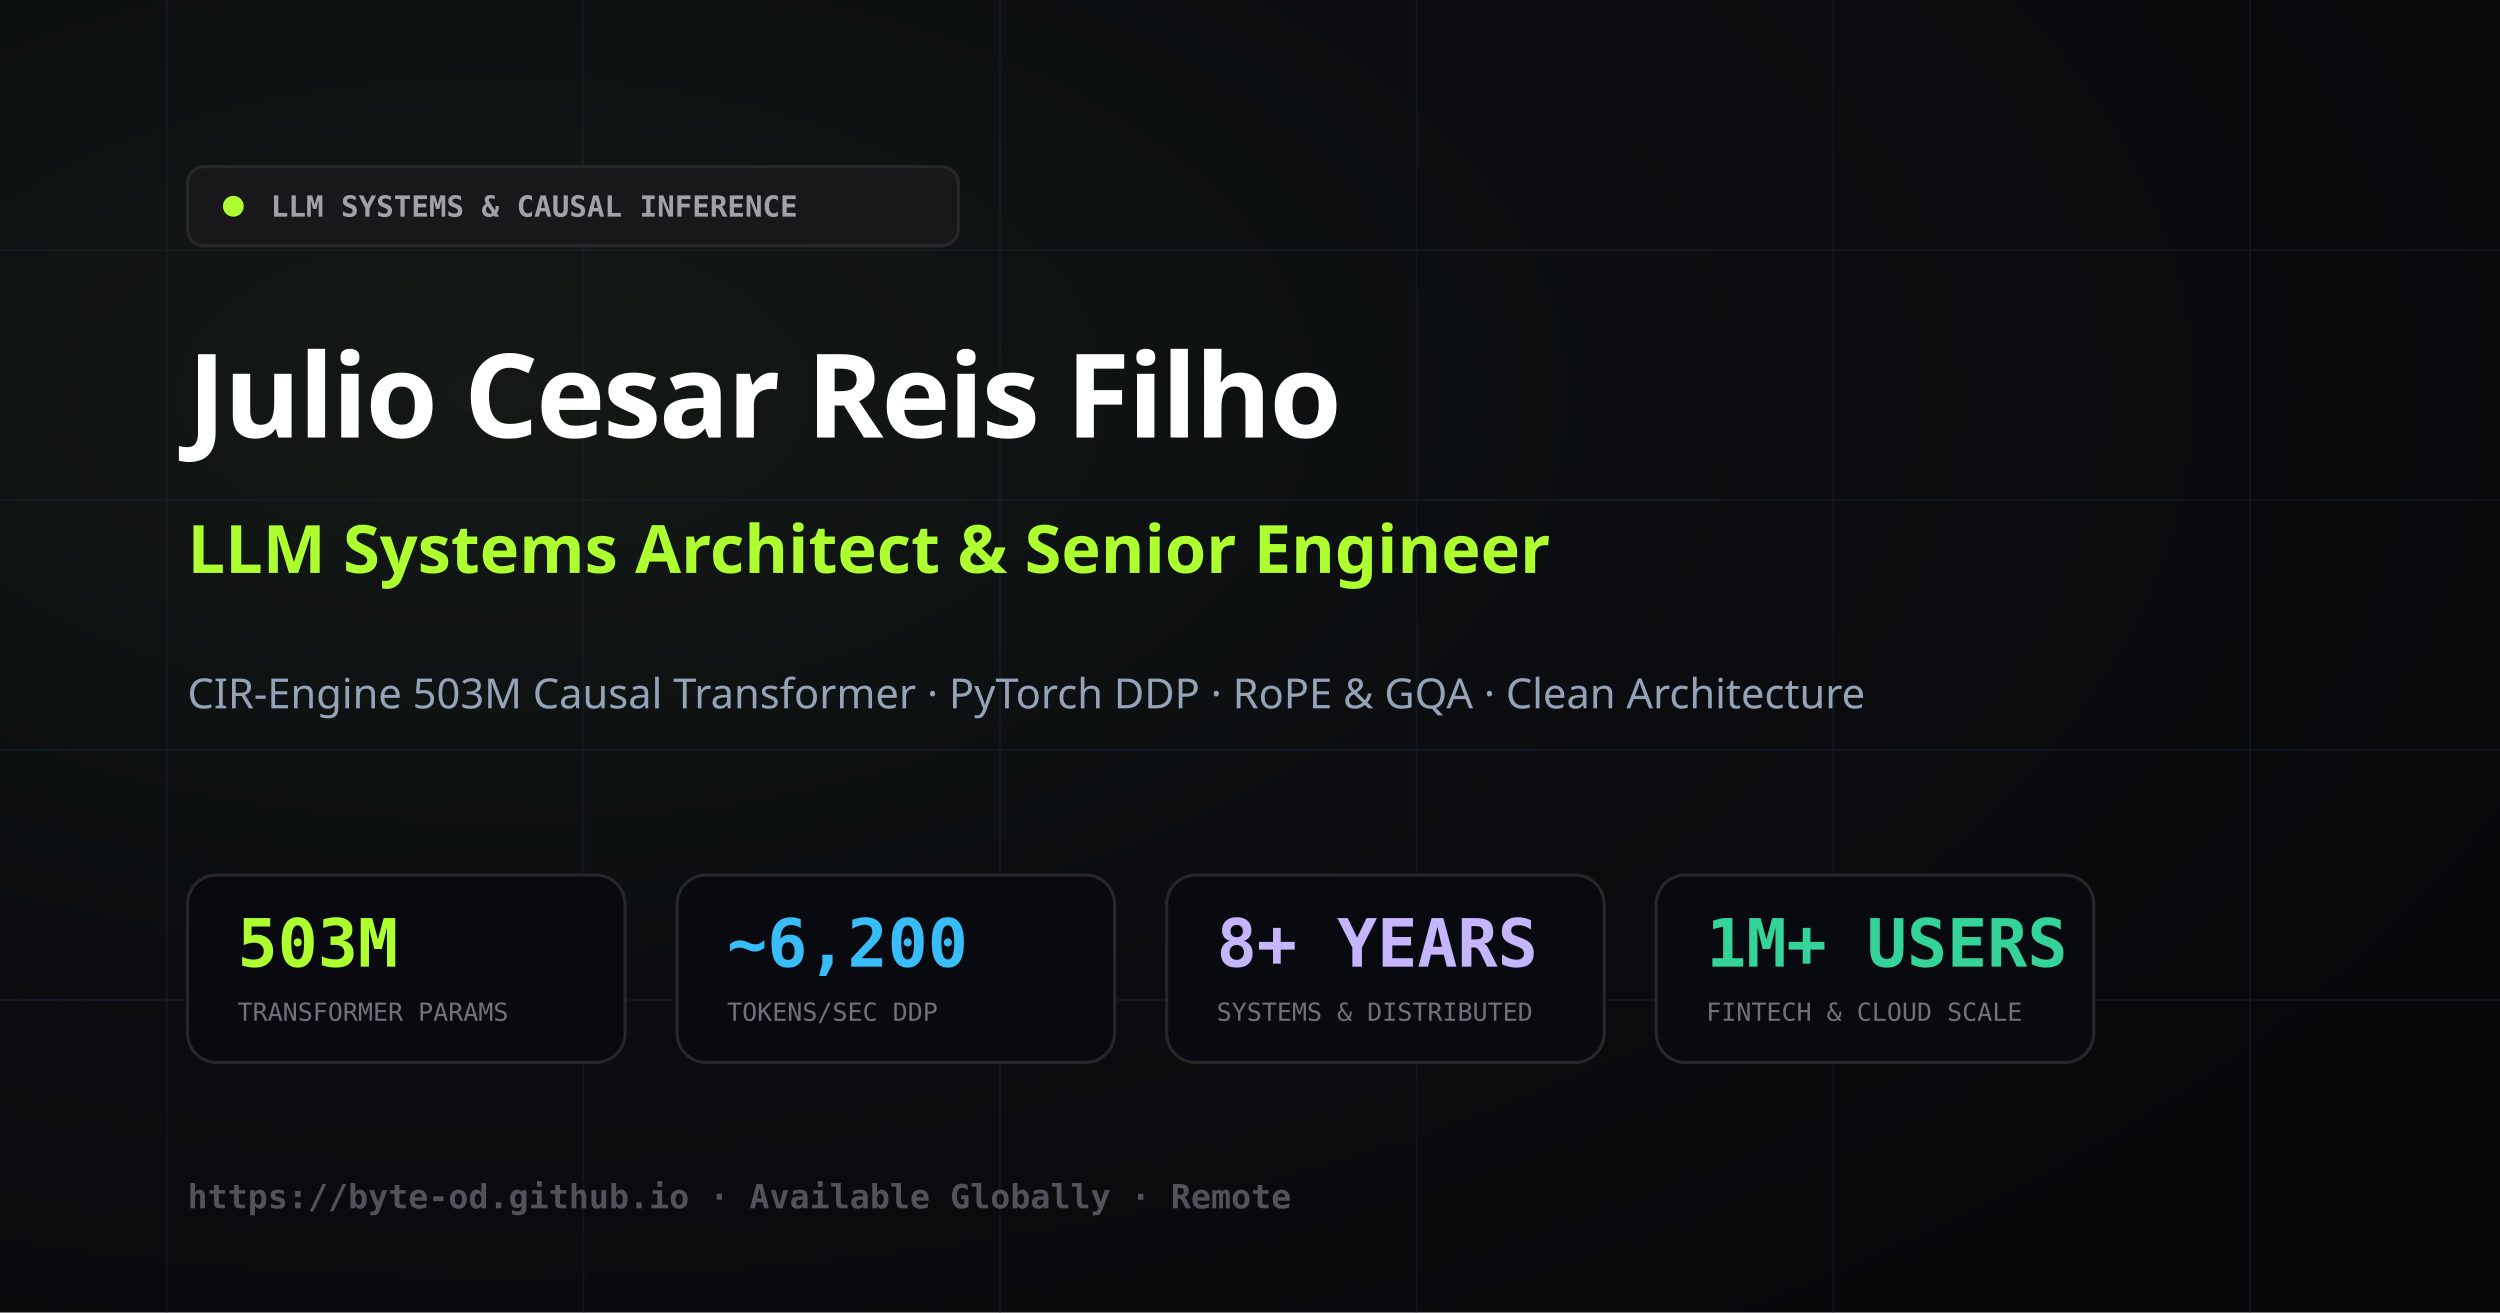
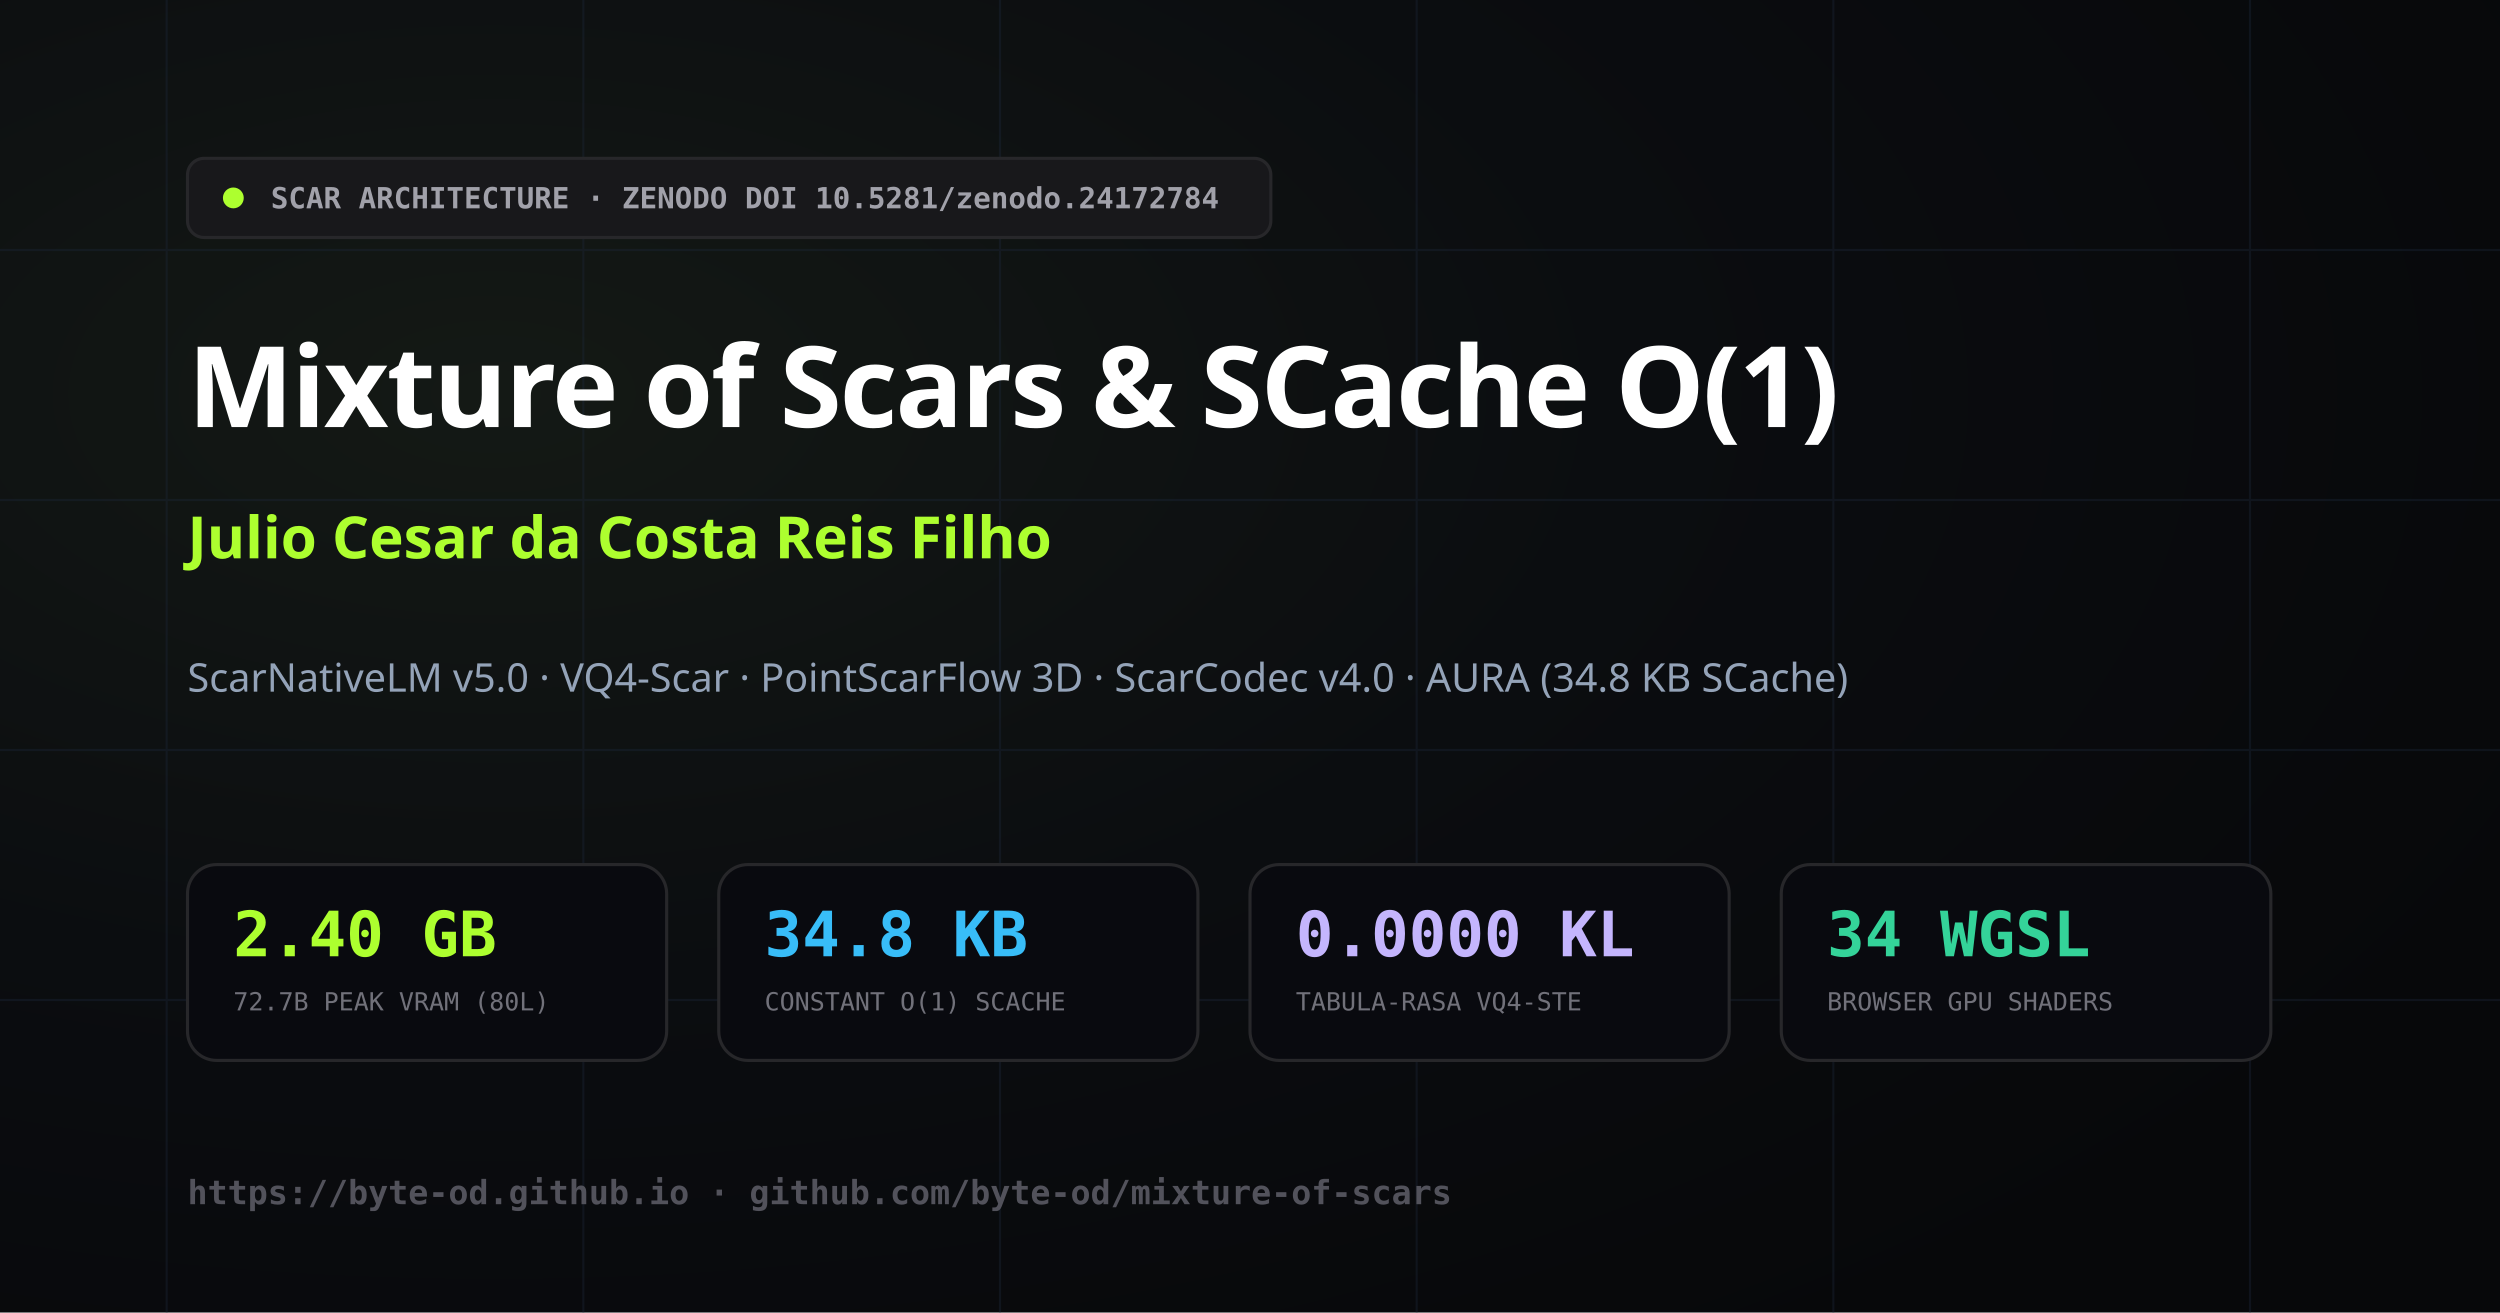
<svg xmlns="http://www.w3.org/2000/svg" viewBox="0 0 1200 630" width="1200" height="630">
  <defs>
    <radialGradient id="gradBg" cx="20%" cy="30%" r="90%">
      <stop offset="0%" stop-color="#141915" />
      <stop offset="50%" stop-color="#0b0d10" />
      <stop offset="100%" stop-color="#07080a" />
    </radialGradient>
-     <linearGradient id="neonGreen" x1="0%" y1="0%" x2="100%" y2="100%">
-       <stop offset="0%" stop-color="#adff2f" />
-       <stop offset="100%" stop-color="#84cc16" />
-     </linearGradient>
  </defs>
  <rect width="1200" height="630" fill="url(#gradBg)" />
  <g stroke="#1e293b" stroke-width="1" opacity="0.35">
    <line x1="80" y1="0" x2="80" y2="630" />
    <line x1="280" y1="0" x2="280" y2="630" />
    <line x1="480" y1="0" x2="480" y2="630" />
    <line x1="680" y1="0" x2="680" y2="630" />
    <line x1="880" y1="0" x2="880" y2="630" />
    <line x1="1080" y1="0" x2="1080" y2="630" />
    <line x1="0" y1="120" x2="1200" y2="120" />
    <line x1="0" y1="240" x2="1200" y2="240" />
    <line x1="0" y1="360" x2="1200" y2="360" />
    <line x1="0" y1="480" x2="1200" y2="480" />
  </g>
-   <rect x="90" y="80" width="370" height="38" rx="8" fill="#18181b" stroke="#27272a" stroke-width="1.5" />
-   <circle cx="112" cy="99" r="5" fill="#adff2f" />
-   <text x="130" y="104" font-family="'JetBrains Mono', monospace" font-size="14" font-weight="600" fill="#a1a1aa">LLM SYSTEMS &amp; CAUSAL INFERENCE</text>
-   <text x="90" y="210" font-family="'Plus Jakarta Sans', system-ui, sans-serif" font-size="56" font-weight="900" fill="#ffffff" letter-spacing="-1">
-     Julio Cesar Reis Filho
+   <rect x="90" y="76" width="520" height="38" rx="8" fill="#18181b" stroke="#27272a" stroke-width="1.5" />
+   <circle cx="112" cy="95" r="5" fill="#adff2f" />
+   <text x="130" y="100" font-family="'JetBrains Mono', monospace" font-size="14" font-weight="600" fill="#a1a1aa">SCAR ARCHITECTURE · ZENODO DOI 10.5281/zenodo.24172784</text>
+   <text x="90" y="205" font-family="'Plus Jakarta Sans', system-ui, sans-serif" font-size="54" font-weight="900" fill="#ffffff" letter-spacing="-1">
+     Mixture of Scars &amp; SCache O(1)
  </text>
-   <text x="90" y="275" font-family="'Plus Jakarta Sans', system-ui, sans-serif" font-size="32" font-weight="700" fill="#adff2f">
-     LLM Systems Architect &amp; Senior Engineer
+   <text x="90" y="268" font-family="'Plus Jakarta Sans', system-ui, sans-serif" font-size="28" font-weight="700" fill="#adff2f">
+     Julio Cesar da Costa Reis Filho
  </text>
-   <text x="90" y="340" font-family="'Plus Jakarta Sans', system-ui, sans-serif" font-size="20" font-weight="400" fill="#94a3b8">
-     CIR-Engine 503M Causal Transformer · PyTorch DDP · RoPE &amp; GQA · Clean Architecture
+   <text x="90" y="332" font-family="'Plus Jakarta Sans', system-ui, sans-serif" font-size="19" font-weight="400" fill="#94a3b8">
+     ScarNativeLM v5.0 · VQ4-Scar · PointScarFlow 3D · ScarCodec v4.0 · AURA (34.8 KB SCache)
  </text>
-   <g transform="translate(90, 420)">
-     <rect width="210" height="90" rx="14" fill="#090a0f" stroke="#27272a" stroke-width="1.5" />
-     <text x="24" y="44" font-family="'JetBrains Mono', monospace" font-size="32" font-weight="800" fill="#adff2f">503M</text>
-     <text x="24" y="70" font-family="'JetBrains Mono', monospace" font-size="12" fill="#71717a">TRANSFORMER PARAMS</text>
+   <g transform="translate(90, 415)">
+     <rect width="230" height="94" rx="14" fill="#090a0f" stroke="#27272a" stroke-width="1.5" />
+     <text x="22" y="44" font-family="'JetBrains Mono', monospace" font-size="30" font-weight="800" fill="#adff2f">2.40 GB</text>
+     <text x="22" y="70" font-family="'JetBrains Mono', monospace" font-size="12" fill="#71717a">72.7B PEAK VRAM (80L)</text>
  </g>
-   <g transform="translate(325, 420)">
-     <rect width="210" height="90" rx="14" fill="#090a0f" stroke="#27272a" stroke-width="1.5" />
-     <text x="24" y="44" font-family="'JetBrains Mono', monospace" font-size="32" font-weight="800" fill="#38bdf8">~6,200</text>
-     <text x="24" y="70" font-family="'JetBrains Mono', monospace" font-size="12" fill="#71717a">TOKENS/SEC DDP</text>
+   <g transform="translate(345, 415)">
+     <rect width="230" height="94" rx="14" fill="#090a0f" stroke="#27272a" stroke-width="1.5" />
+     <text x="22" y="44" font-family="'JetBrains Mono', monospace" font-size="30" font-weight="800" fill="#38bdf8">34.8 KB</text>
+     <text x="22" y="70" font-family="'JetBrains Mono', monospace" font-size="12" fill="#71717a">CONSTANT O(1) SCACHE</text>
  </g>
-   <g transform="translate(560, 420)">
-     <rect width="210" height="90" rx="14" fill="#090a0f" stroke="#27272a" stroke-width="1.5" />
-     <text x="24" y="44" font-family="'JetBrains Mono', monospace" font-size="32" font-weight="800" fill="#c4b5fd">8+ YEARS</text>
-     <text x="24" y="70" font-family="'JetBrains Mono', monospace" font-size="12" fill="#71717a">SYSTEMS &amp; DISTRIBUTED</text>
+   <g transform="translate(600, 415)">
+     <rect width="230" height="94" rx="14" fill="#090a0f" stroke="#27272a" stroke-width="1.5" />
+     <text x="22" y="44" font-family="'JetBrains Mono', monospace" font-size="30" font-weight="800" fill="#c4b5fd">0.0000 KL</text>
+     <text x="22" y="70" font-family="'JetBrains Mono', monospace" font-size="12" fill="#71717a">TABULA-RASA VQ4-STE</text>
  </g>
-   <g transform="translate(795, 420)">
-     <rect width="210" height="90" rx="14" fill="#090a0f" stroke="#27272a" stroke-width="1.5" />
-     <text x="24" y="44" font-family="'JetBrains Mono', monospace" font-size="32" font-weight="800" fill="#34d399">1M+ USERS</text>
-     <text x="24" y="70" font-family="'JetBrains Mono', monospace" font-size="12" fill="#71717a">FINTECH &amp; CLOUD SCALE</text>
+   <g transform="translate(855, 415)">
+     <rect width="235" height="94" rx="14" fill="#090a0f" stroke="#27272a" stroke-width="1.5" />
+     <text x="22" y="44" font-family="'JetBrains Mono', monospace" font-size="30" font-weight="800" fill="#34d399">34 WGSL</text>
+     <text x="22" y="70" font-family="'JetBrains Mono', monospace" font-size="12" fill="#71717a">BROWSER GPU SHADERS</text>
  </g>
-   <text x="90" y="580" font-family="'JetBrains Mono', monospace" font-size="16" font-weight="600" fill="#52525b">
-     https://byte-od.github.io · Available Globally · Remote
+   <text x="90" y="578" font-family="'JetBrains Mono', monospace" font-size="16" font-weight="600" fill="#52525b">
+     https://byte-od.github.io · github.com/byte-od/mixture-of-scars
  </text>
</svg>
